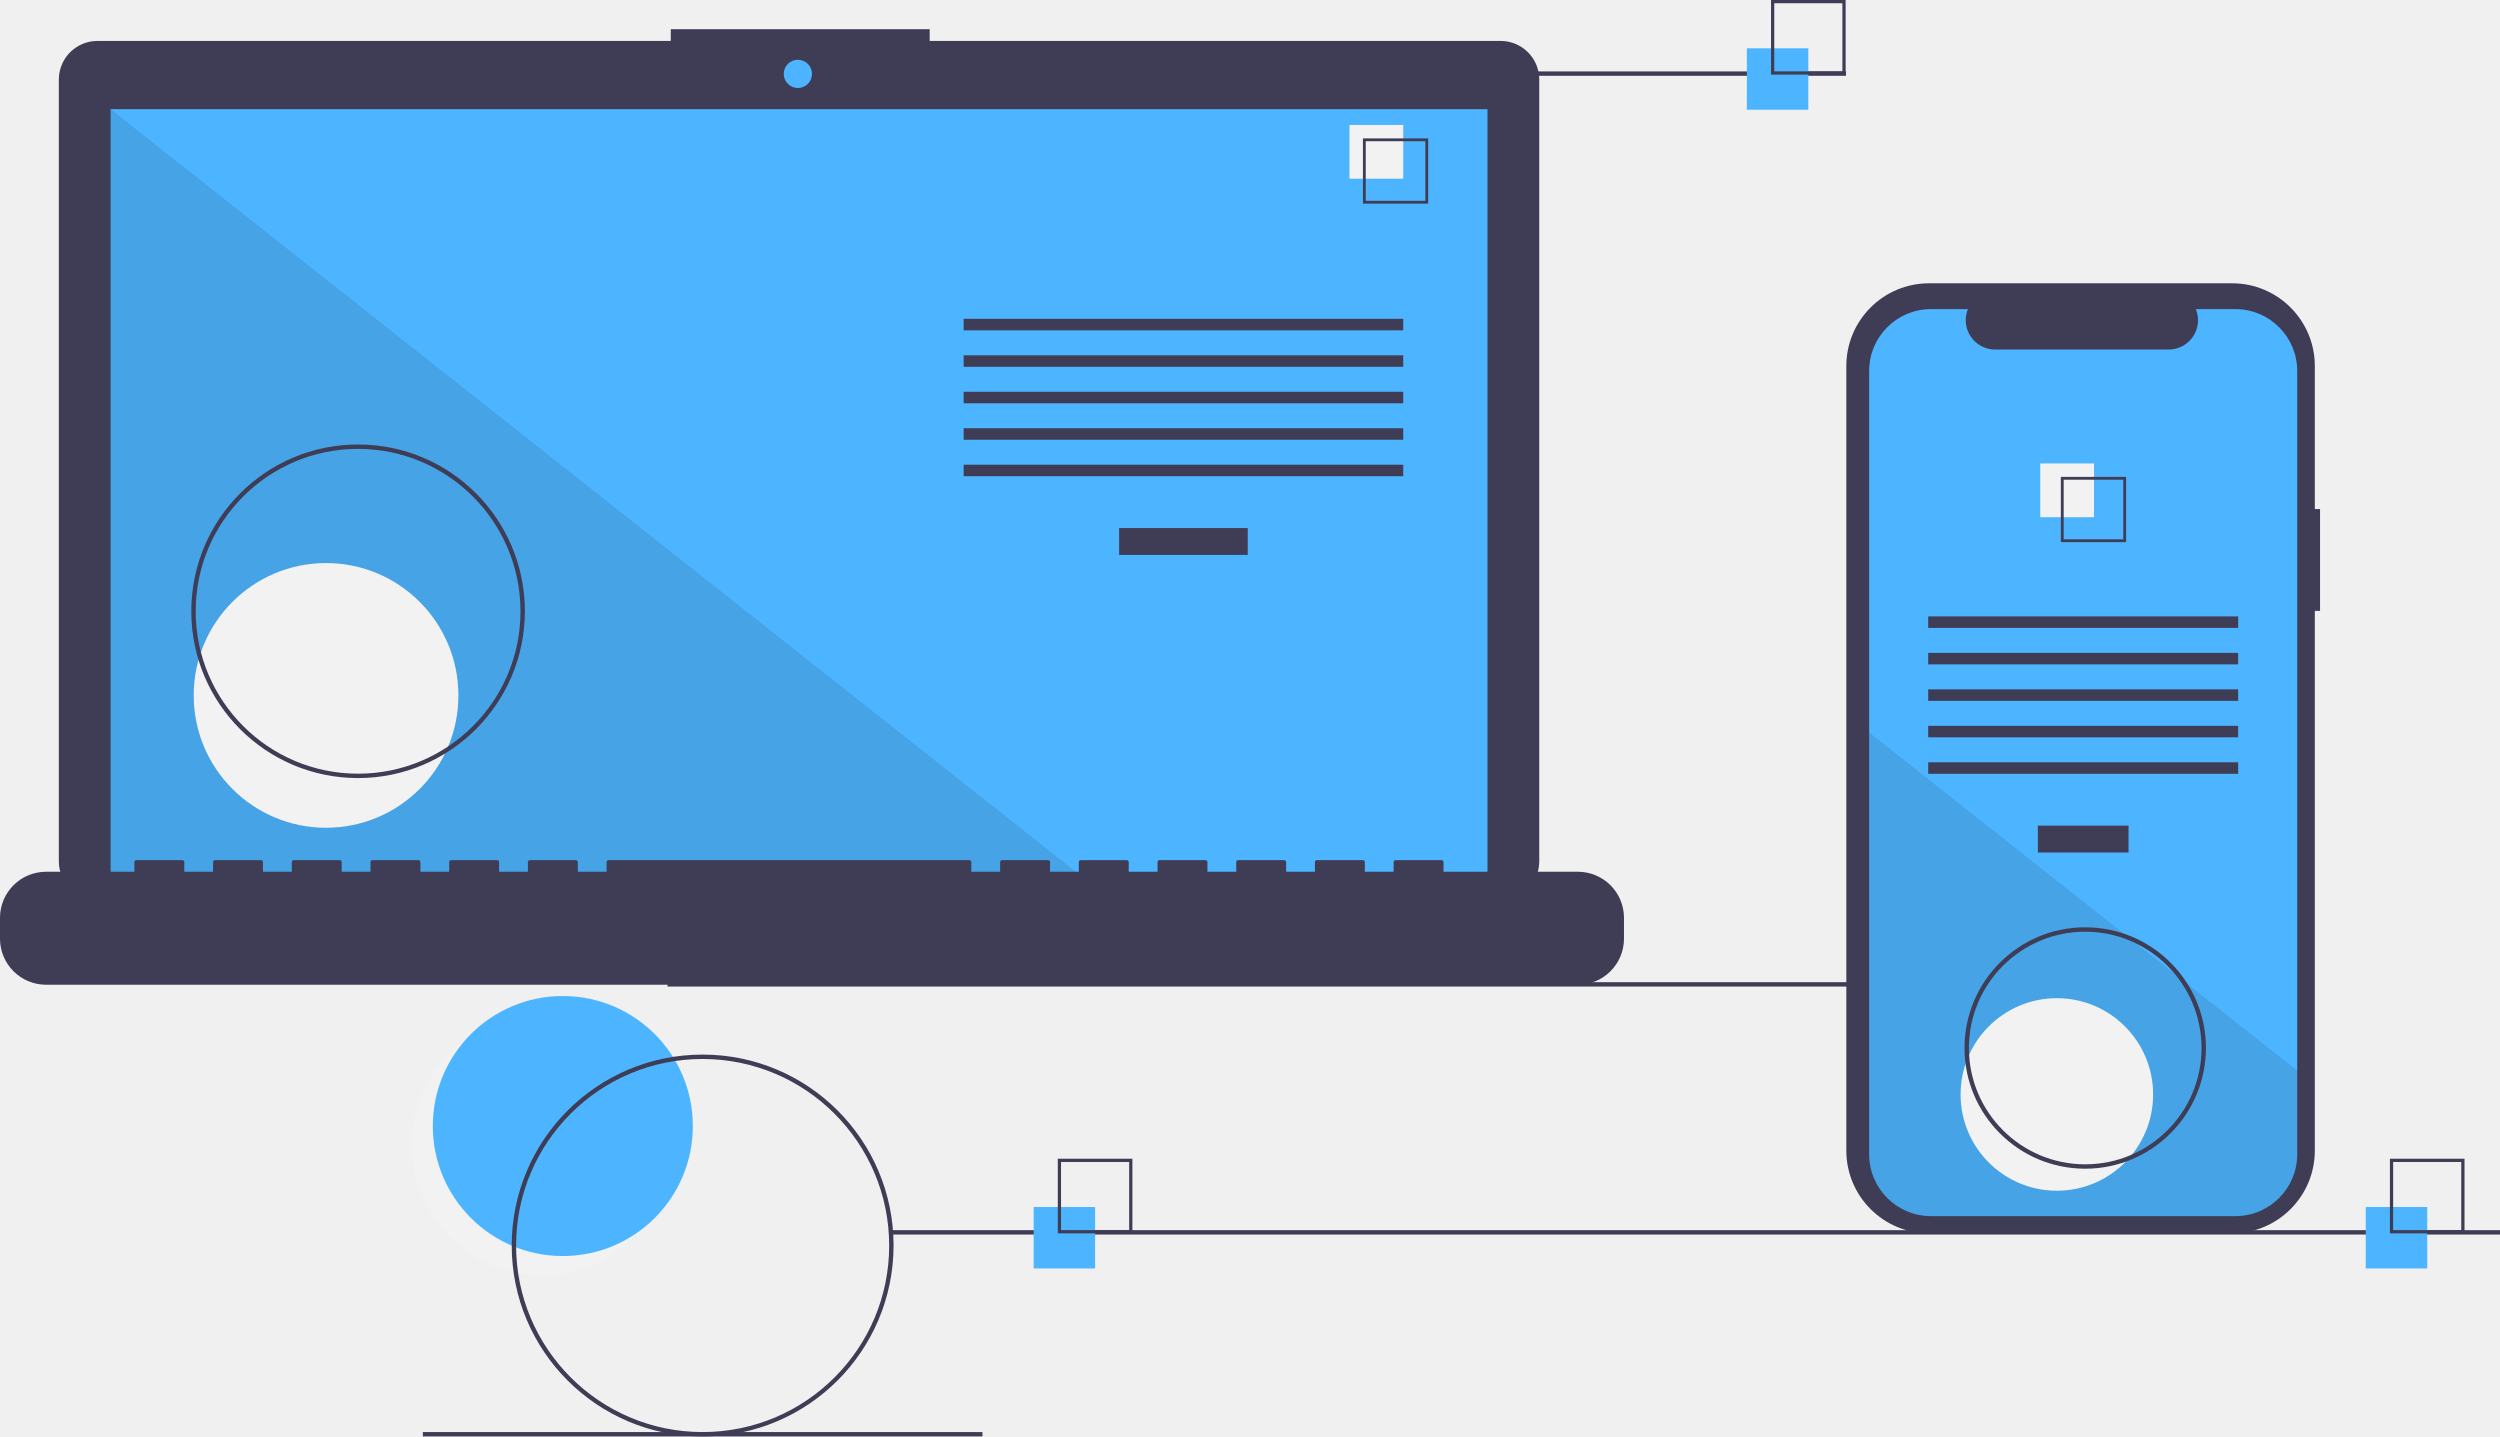
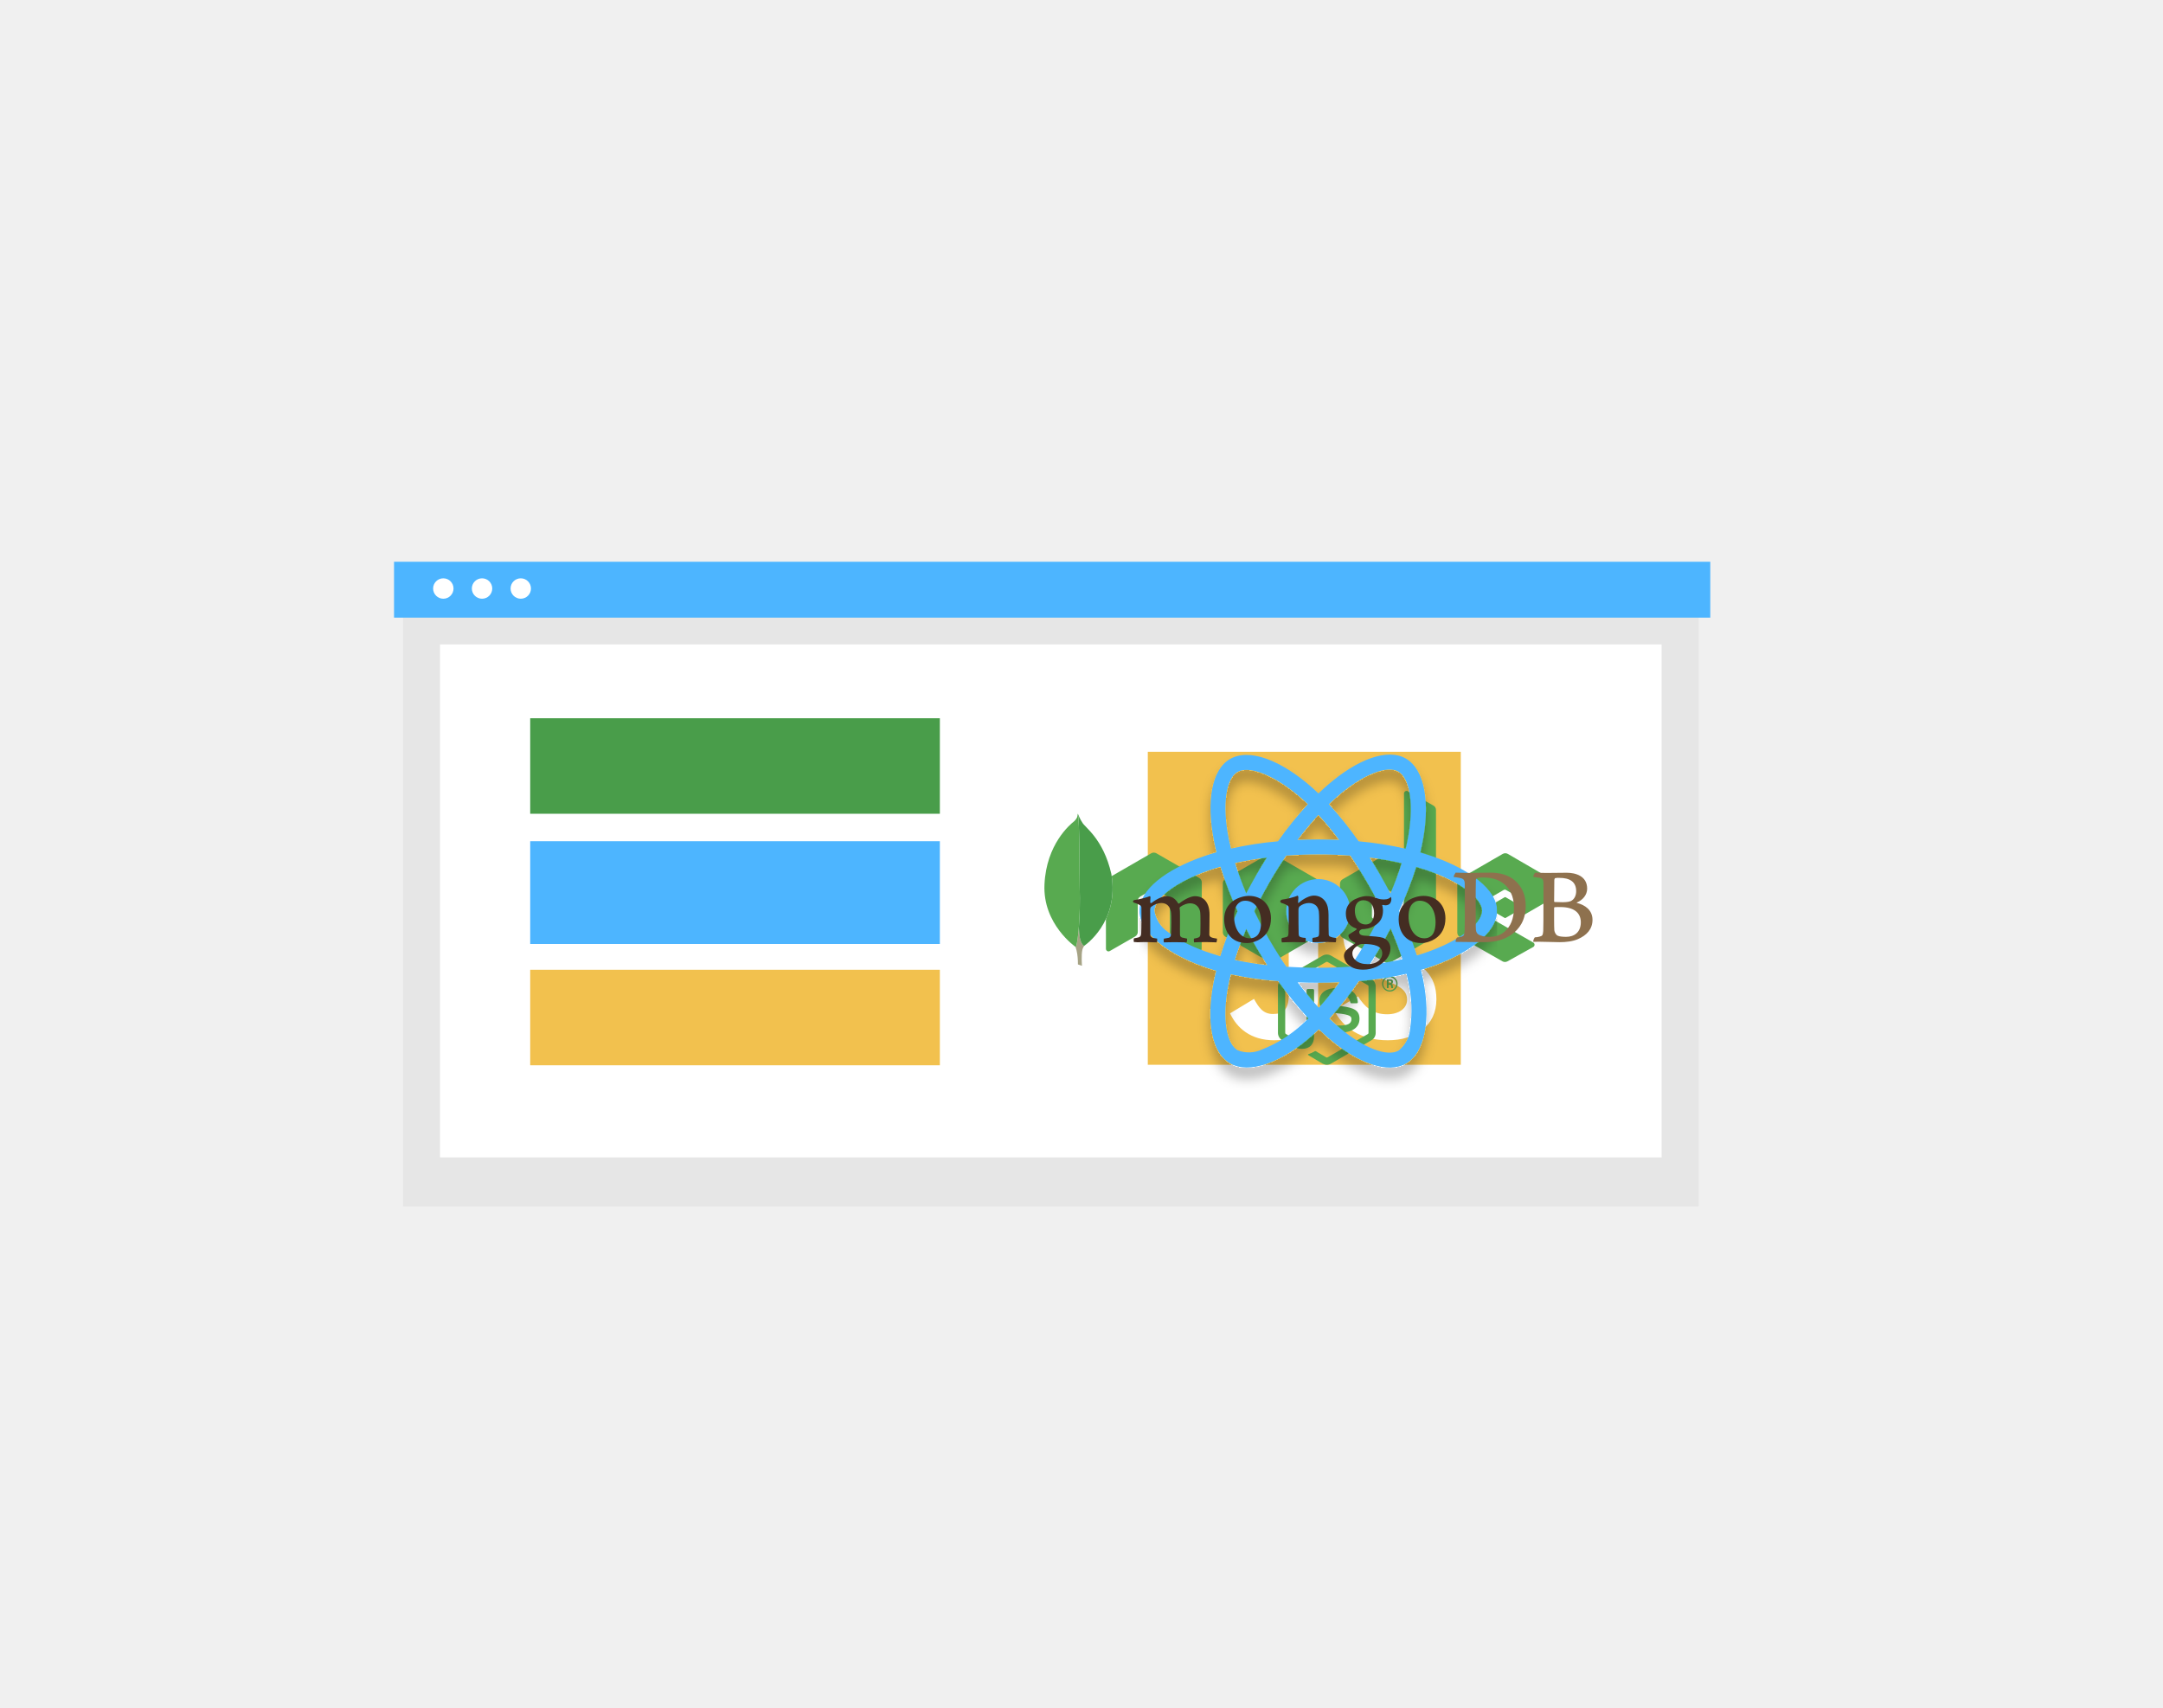
- <svg xmlns="http://www.w3.org/2000/svg" data-name="Layer 1" width="1139.171" height="654.543" viewBox="0 0 1139.171 654.543">
-   <circle cx="246.827" cy="521.765" r="59.243" fill="#f2f2f2" />
-   <circle cx="256.46" cy="513.095" r="59.243" fill="#4db5ff" />
-   <rect x="304.171" y="447.543" width="733" height="2" fill="#3f3d56" />
-   <path d="M714.207,141.381H454.038v-5.362h-117.971v5.362H74.825a17.599,17.599,0,0,0-17.599,17.599V515.231a17.599,17.599,0,0,0,17.599,17.599H714.207a17.599,17.599,0,0,0,17.599-17.599V158.979A17.599,17.599,0,0,0,714.207,141.381Z" transform="translate(-30.41456 -122.7284)" fill="#3f3d56" />
-   <rect x="50.406" y="49.754" width="627.391" height="353.913" fill="#4db5ff" />
-   <circle cx="363.565" cy="33.667" r="6.435" fill="#4db5ff" />
-   <polygon points="498.374 403.667 50.406 403.667 50.406 49.754 498.374 403.667" opacity="0.1" />
-   <circle cx="148.574" cy="316.876" r="60.307" fill="#f2f2f2" />
-   <rect x="509.953" y="240.622" width="58.605" height="12.246" fill="#3f3d56" />
-   <rect x="439.102" y="145.279" width="200.307" height="5.248" fill="#3f3d56" />
-   <rect x="439.102" y="161.898" width="200.307" height="5.248" fill="#3f3d56" />
-   <rect x="439.102" y="178.518" width="200.307" height="5.248" fill="#3f3d56" />
-   <rect x="439.102" y="195.137" width="200.307" height="5.248" fill="#3f3d56" />
-   <rect x="439.102" y="211.756" width="200.307" height="5.248" fill="#3f3d56" />
-   <rect x="614.917" y="56.934" width="24.492" height="24.492" fill="#f2f2f2" />
-   <path d="M681.195,215.525h-29.74v-29.74h29.74Zm-28.447-1.293h27.154V187.078H652.748Z" transform="translate(-30.41456 -122.7284)" fill="#3f3d56" />
-   <path d="M749.422,519.96H688.192v-4.412a.875.875,0,0,0-.875-.875h-20.993a.875.875,0,0,0-.875.875v4.412H652.329v-4.412a.875.875,0,0,0-.875-.875H630.462a.875.875,0,0,0-.875.875v4.412H616.467v-4.412a.875.875,0,0,0-.875-.875H594.599a.875.875,0,0,0-.875.875v4.412H580.604v-4.412a.875.875,0,0,0-.875-.875H558.736a.875.875,0,0,0-.875.875v4.412H544.741v-4.412a.875.875,0,0,0-.875-.875H522.873a.875.875,0,0,0-.875.875v4.412H508.878v-4.412a.875.875,0,0,0-.875-.875h-20.993a.875.875,0,0,0-.875.875v4.412H473.015v-4.412a.875.875,0,0,0-.875-.875H307.696a.875.875,0,0,0-.875.875v4.412H293.701v-4.412a.875.875,0,0,0-.875-.875H271.833a.875.875,0,0,0-.875.875v4.412H257.838v-4.412a.875.875,0,0,0-.875-.875h-20.993a.875.875,0,0,0-.875.875v4.412H221.975v-4.412a.875.875,0,0,0-.875-.875H200.107a.875.875,0,0,0-.875.875v4.412H186.112v-4.412a.875.875,0,0,0-.875-.875H164.244a.875.875,0,0,0-.875.875v4.412H150.249v-4.412a.875.875,0,0,0-.875-.875H128.381a.875.875,0,0,0-.875.875v4.412H114.386v-4.412a.875.875,0,0,0-.875-.875H92.519a.875.875,0,0,0-.875.875v4.412H51.407a20.993,20.993,0,0,0-20.993,20.993v9.492A20.993,20.993,0,0,0,51.407,571.438H749.422a20.993,20.993,0,0,0,20.993-20.993v-9.492A20.993,20.993,0,0,0,749.422,519.96Z" transform="translate(-30.41456 -122.7284)" fill="#3f3d56" />
-   <path d="M193.586,477.272a76,76,0,1,1,76-76A76.086,76.086,0,0,1,193.586,477.272Zm0-150a74,74,0,1,0,74,74A74.084,74.084,0,0,0,193.586,327.272Z" transform="translate(-30.41456 -122.7284)" fill="#3f3d56" />
-   <rect x="586.171" y="32.543" width="255" height="2" fill="#3f3d56" />
-   <rect x="406.171" y="560.543" width="733" height="2" fill="#3f3d56" />
-   <rect x="192.672" y="652.543" width="255" height="2" fill="#3f3d56" />
-   <rect x="471" y="550" width="28" height="28" fill="#4db5ff" />
-   <path d="M546.415,684.728h-34v-34h34Zm-32.522-1.478H544.936V652.207H513.893Z" transform="translate(-30.41456 -122.7284)" fill="#3f3d56" />
-   <rect x="796" y="22" width="28" height="28" fill="#4db5ff" />
-   <path d="M871.415,156.728h-34v-34h34Zm-32.522-1.478H869.936V124.207H838.893Z" transform="translate(-30.41456 -122.7284)" fill="#3f3d56" />
-   <rect x="1078" y="550" width="28" height="28" fill="#4db5ff" />
-   <path d="M1153.415,684.728h-34v-34h34Zm-32.522-1.478h31.043V652.207h-31.043Z" transform="translate(-30.41456 -122.7284)" fill="#3f3d56" />
-   <path d="M1087.586,354.687h-2.379V289.525a37.714,37.714,0,0,0-37.714-37.714H909.44A37.714,37.714,0,0,0,871.726,289.525V647.006A37.714,37.714,0,0,0,909.44,684.72h138.053a37.714,37.714,0,0,0,37.714-37.714V401.07h2.379Z" transform="translate(-30.41456 -122.7284)" fill="#3f3d56" />
-   <path d="M1077.176,291.742v356.96a28.165,28.165,0,0,1-28.16,28.17H910.296a28.165,28.165,0,0,1-28.16-28.17v-356.96a28.163,28.163,0,0,1,28.16-28.16h16.83a13.379,13.379,0,0,0,12.39,18.43h79.09a13.379,13.379,0,0,0,12.39-18.43h18.02A28.163,28.163,0,0,1,1077.176,291.742Z" transform="translate(-30.41456 -122.7284)" fill="#4db5ff" />
-   <rect x="928.58" y="376.218" width="41.324" height="12.246" fill="#3f3d56" />
-   <rect x="878.621" y="280.875" width="141.24" height="5.248" fill="#3f3d56" />
-   <rect x="878.621" y="297.494" width="141.24" height="5.248" fill="#3f3d56" />
-   <rect x="878.621" y="314.114" width="141.24" height="5.248" fill="#3f3d56" />
-   <rect x="878.621" y="330.733" width="141.24" height="5.248" fill="#3f3d56" />
-   <rect x="878.621" y="347.352" width="141.24" height="5.248" fill="#3f3d56" />
-   <rect x="929.684" y="211.179" width="24.492" height="24.492" fill="#f2f2f2" />
-   <path d="M969.474,340.032v29.74h29.74v-29.74Zm28.45,28.45h-27.16v-27.16h27.16Z" transform="translate(-30.41456 -122.7284)" fill="#3f3d56" />
-   <path d="M1077.176,610.582v38.12a28.165,28.165,0,0,1-28.16,28.17H910.296a28.165,28.165,0,0,1-28.16-28.17v-192.21l116.87,92.33,2,1.58,21.74,17.17,2.03,1.61Z" transform="translate(-30.41456 -122.7284)" opacity="0.1" />
-   <circle cx="937.241" cy="498.707" r="43.868" fill="#f2f2f2" />
-   <path d="M350.586,777.272a87,87,0,1,1,87-87A87.099,87.099,0,0,1,350.586,777.272Zm0-172a85,85,0,1,0,85,85A85.096,85.096,0,0,0,350.586,605.272Z" transform="translate(-30.41456 -122.7284)" fill="#3f3d56" />
-   <path d="M980.586,655.272a55,55,0,1,1,55-55A55.062,55.062,0,0,1,980.586,655.272Zm0-108a53,53,0,1,0,53,53A53.06,53.06,0,0,0,980.586,547.272Z" transform="translate(-30.41456 -122.7284)" fill="#3f3d56" />
+ <svg xmlns="http://www.w3.org/2000/svg" width="774" height="611" viewBox="0 0 774 611" fill="none">
+   <g id="undraw_web_developer_re_h7ie 1">
+     <path id="Rectangle 62" d="M607.839 211.711H144.198V431.717H607.839V211.711Z" fill="#E6E6E6" />
+     <path id="Rectangle 75" d="M594.581 230.577H157.456V414.134H594.581V230.577Z" fill="white" />
+     <path id="Rectangle 80" d="M612 201H141V221H612V201Z" fill="#4DB5FF" />
+     <path id="Ellipse 90" d="M158.637 214.233C160.653 214.233 162.288 212.598 162.288 210.582C162.288 208.566 160.653 206.931 158.637 206.931C156.621 206.931 154.986 208.566 154.986 210.582C154.986 212.598 156.621 214.233 158.637 214.233Z" fill="white" />
+     <path id="Ellipse 91" d="M172.494 214.233C174.51 214.233 176.145 212.598 176.145 210.582C176.145 208.566 174.51 206.931 172.494 206.931C170.478 206.931 168.843 208.566 168.843 210.582C168.843 212.598 170.478 214.233 172.494 214.233Z" fill="white" />
+     <path id="Ellipse 92" d="M186.352 214.233C188.368 214.233 190.003 212.598 190.003 210.582C190.003 208.566 188.368 206.931 186.352 206.931C184.336 206.931 182.701 208.566 182.701 210.582C182.701 212.598 184.336 214.233 186.352 214.233Z" fill="white" />
+     <path id="js-1" d="M410.724 269V381H522.724V269H410.724ZM471.674 356.35C471.674 367.25 465.274 372.225 455.949 372.225C447.524 372.225 442.649 367.875 440.149 362.6L448.724 357.425C450.374 360.35 451.874 362.825 455.499 362.825C458.949 362.825 461.149 361.475 461.149 356.2V320.425H471.674V356.35V356.35ZM496.574 372.225C486.799 372.225 480.474 367.575 477.399 361.475L485.974 356.525C488.224 360.2 491.174 362.925 496.349 362.925C500.699 362.925 503.499 360.75 503.499 357.725C503.499 354.125 500.649 352.85 495.824 350.725L493.199 349.6C485.599 346.375 480.574 342.3 480.574 333.725C480.574 325.825 486.599 319.825 495.974 319.825C502.674 319.825 507.474 322.15 510.924 328.25L502.724 333.5C500.924 330.275 498.974 329 495.949 329C492.874 329 490.924 330.95 490.924 333.5C490.924 336.65 492.874 337.925 497.399 339.9L500.024 341.025C508.974 344.85 513.999 348.775 513.999 357.575C513.999 367.025 506.549 372.225 496.574 372.225V372.225Z" fill="#F2C14E" />
+     <path id="box-1" d="M336.315 257H189.724V291.175H336.315V257Z" fill="#499D4A" />
+     <path id="box-2" d="M336.315 301H189.724V337.771H336.315V301Z" fill="#4DB5FF" />
+     <path id="box-3" d="M336.315 347H189.724V381.175H336.315V347Z" fill="#F2C14E" />
+     <path id="node-js-1" d="M474.799 380.996C474.274 380.996 473.749 380.846 473.274 380.596L468.474 377.746C467.749 377.346 468.099 377.196 468.349 377.121C469.299 376.796 469.499 376.721 470.524 376.121C470.624 376.071 470.774 376.096 470.874 376.146L474.574 378.346C474.699 378.421 474.899 378.421 475.024 378.346L489.474 369.996C489.599 369.921 489.699 369.771 489.699 369.596V352.921C489.699 352.746 489.624 352.596 489.474 352.521L475.024 344.196C474.899 344.121 474.724 344.121 474.574 344.196L460.124 352.521C459.974 352.596 459.899 352.771 459.899 352.921V369.596C459.899 369.746 459.999 369.896 460.124 369.971L464.074 372.246C466.224 373.321 467.549 372.046 467.549 370.796V354.321C467.549 354.096 467.724 353.896 467.974 353.896H469.799C470.024 353.896 470.224 354.071 470.224 354.321V370.796C470.224 373.671 468.674 375.296 465.949 375.296C465.124 375.296 464.449 375.296 462.624 374.396L458.824 372.221C457.899 371.671 457.299 370.671 457.299 369.596V352.921C457.299 351.846 457.874 350.821 458.824 350.296L473.274 341.946C474.199 341.421 475.399 341.421 476.299 341.946L490.749 350.296C491.674 350.846 492.274 351.846 492.274 352.921V369.596C492.274 370.671 491.699 371.696 490.749 372.221L476.299 380.571C475.874 380.846 475.349 380.996 474.799 380.996ZM486.474 364.546C486.474 361.421 484.374 360.596 479.924 359.996C475.424 359.396 474.974 359.096 474.974 358.046C474.974 357.171 475.349 356.021 478.674 356.021C481.649 356.021 482.749 356.671 483.199 358.671C483.249 358.871 483.399 358.996 483.599 358.996H485.474C485.599 358.996 485.699 358.946 485.774 358.871C485.849 358.771 485.899 358.671 485.874 358.546C485.574 355.096 483.299 353.496 478.674 353.496C474.549 353.496 472.099 355.246 472.099 358.146C472.099 361.321 474.549 362.171 478.499 362.571C483.224 363.046 483.599 363.721 483.599 364.646C483.599 366.271 482.299 366.946 479.249 366.946C475.424 366.946 474.574 365.996 474.299 364.096C474.274 363.896 474.099 363.746 473.874 363.746H471.999C471.774 363.746 471.574 363.921 471.574 364.171C471.574 366.596 472.899 369.496 479.224 369.496C483.849 369.496 486.474 367.696 486.474 364.546ZM500.099 352.021C500.099 353.546 498.849 354.796 497.324 354.796C495.799 354.796 494.549 353.546 494.549 352.021C494.549 350.446 495.849 349.246 497.324 349.246C498.824 349.221 500.099 350.446 500.099 352.021ZM499.649 352.021C499.649 350.721 498.599 349.696 497.299 349.696C496.024 349.696 494.974 350.721 494.974 352.021C494.974 353.321 496.024 354.371 497.299 354.371C498.599 354.346 499.649 353.296 499.649 352.021ZM498.524 353.571H497.874C497.849 353.421 497.749 352.621 497.749 352.596C497.699 352.421 497.649 352.321 497.424 352.321H496.874V353.571H496.274V350.446H497.349C497.724 350.446 498.449 350.446 498.449 351.271C498.449 351.846 498.074 351.971 497.849 352.046C498.274 352.071 498.299 352.346 498.374 352.746C498.399 352.996 498.449 353.421 498.524 353.571ZM497.824 351.371C497.824 350.946 497.524 350.946 497.374 350.946H496.874V351.821H497.349C497.749 351.821 497.824 351.546 497.824 351.371ZM430.049 315.746C430.049 315.071 429.699 314.471 429.124 314.146L413.799 305.321C413.549 305.171 413.249 305.096 412.949 305.071H412.799C412.499 305.071 412.224 305.171 411.949 305.321L396.649 314.146C396.074 314.471 395.724 315.096 395.724 315.746L395.749 339.496C395.749 339.821 395.924 340.121 396.199 340.296C396.474 340.471 396.824 340.471 397.124 340.296L406.224 335.071C406.799 334.721 407.149 334.121 407.149 333.471V322.371C407.149 321.721 407.499 321.096 408.074 320.771L411.949 318.546C412.249 318.371 412.549 318.296 412.874 318.296C413.199 318.296 413.524 318.371 413.799 318.546L417.674 320.771C418.249 321.096 418.599 321.721 418.599 322.371V333.471C418.599 334.121 418.949 334.746 419.524 335.071L428.624 340.296C428.899 340.471 429.274 340.471 429.549 340.296C429.824 340.146 429.999 339.821 429.999 339.496L430.049 315.746ZM513.849 289.821V333.921C513.849 334.571 513.499 335.196 512.924 335.521L497.599 344.371C497.024 344.696 496.324 344.696 495.749 344.371L480.424 335.521C479.849 335.196 479.499 334.571 479.499 333.921V316.221C479.499 315.571 479.849 314.946 480.424 314.621L495.749 305.771C496.324 305.446 497.024 305.446 497.599 305.771L501.424 307.971C501.849 308.221 502.399 307.896 502.399 307.421V283.921C502.399 283.221 503.149 282.771 503.774 283.121L512.899 288.221C513.474 288.521 513.849 289.146 513.849 289.821ZM502.349 322.046C502.349 321.871 502.249 321.721 502.124 321.646L496.874 318.596C496.724 318.521 496.549 318.521 496.399 318.596L491.149 321.646C490.999 321.721 490.924 321.871 490.924 322.046V328.121C490.924 328.296 491.024 328.446 491.149 328.521L496.399 331.546C496.549 331.621 496.724 331.621 496.849 331.546L502.099 328.521C502.249 328.446 502.324 328.296 502.324 328.121V322.046H502.349ZM554.799 321.871C555.374 321.546 555.724 320.921 555.724 320.271V315.996C555.724 315.346 555.374 314.721 554.799 314.396L539.574 305.546C538.999 305.221 538.299 305.221 537.724 305.546L522.399 314.396C521.824 314.721 521.474 315.346 521.474 315.996V333.696C521.474 334.371 521.824 334.971 522.399 335.296L537.624 343.971C538.174 344.296 538.874 344.296 539.449 343.971L548.649 338.846C549.274 338.496 549.274 337.596 548.649 337.246L533.224 328.396C532.924 328.221 532.749 327.921 532.749 327.596V322.046C532.749 321.721 532.924 321.421 533.224 321.246L538.024 318.471C538.299 318.296 538.674 318.296 538.949 318.471L543.749 321.246C544.024 321.421 544.224 321.721 544.224 322.046V326.396C544.224 327.096 544.999 327.546 545.624 327.196L554.799 321.871ZM535.474 322.746C535.374 322.821 535.299 322.921 535.299 323.046V326.446C535.299 326.571 535.374 326.696 535.474 326.746L538.424 328.446C538.524 328.521 538.674 328.521 538.774 328.446L541.724 326.746C541.824 326.671 541.899 326.571 541.899 326.446V323.046C541.899 322.921 541.824 322.796 541.724 322.746L538.774 321.046C538.674 320.971 538.524 320.971 538.424 321.046L535.474 322.746ZM471.924 333.621V316.021C471.924 315.371 471.524 314.746 470.949 314.421L455.674 305.621C455.149 305.321 454.424 305.271 453.824 305.621L438.549 314.421C437.974 314.746 437.574 315.346 437.574 316.021V333.621C437.574 334.321 438.049 334.921 438.574 335.221L453.874 344.021C454.474 344.371 455.174 344.346 455.724 344.021L470.974 335.221C471.424 334.971 471.749 334.546 471.874 334.046C471.899 333.921 471.924 333.771 471.924 333.621ZM453.349 302.396L453.149 302.521H453.424L453.349 302.396ZM472.399 334.946L472.299 334.771V334.996L472.399 334.946Z" fill="#58AA50" />
+     <g id="react-brands 1 1" clip-path="url(#clip0_0_1)">
+       <g id="react-brands 1">
+         <g id="Group 1">
+           <g id="react-icon-1" filter="url(#filter0_d_0_1)">
+             <path d="M512.274 306.3C510.924 305.85 509.574 305.425 508.224 305.025C508.449 304.1 508.649 303.175 508.849 302.25C511.924 287.35 509.899 275.375 503.074 271.425C496.499 267.65 485.774 271.575 474.924 281.025C473.849 281.95 472.799 282.925 471.799 283.9C471.124 283.25 470.424 282.6 469.724 281.975C458.349 271.875 446.949 267.625 440.124 271.6C433.574 275.4 431.624 286.675 434.374 300.775C434.649 302.175 434.949 303.55 435.299 304.95C433.699 305.4 432.124 305.9 430.649 306.425C417.299 311.05 407.724 318.35 407.724 325.9C407.724 333.7 417.924 341.525 431.799 346.275C432.924 346.65 434.049 347.025 435.199 347.35C434.824 348.85 434.499 350.325 434.199 351.85C431.574 365.725 433.624 376.725 440.174 380.5C446.924 384.4 458.274 380.4 469.324 370.725C470.199 369.95 471.074 369.15 471.949 368.3C473.049 369.375 474.199 370.4 475.349 371.4C486.049 380.6 496.624 384.325 503.149 380.55C509.899 376.65 512.099 364.825 509.249 350.425C509.024 349.325 508.774 348.2 508.499 347.05C509.299 346.825 510.074 346.575 510.849 346.325C525.274 341.55 535.724 333.825 535.724 325.9C535.724 318.325 525.874 310.975 512.274 306.3ZM478.449 285.075C487.749 276.975 496.424 273.8 500.374 276.075C504.599 278.5 506.224 288.3 503.574 301.175C503.399 302.025 503.224 302.85 502.999 303.675C497.449 302.425 491.824 301.525 486.174 301.025C482.924 296.375 479.374 291.925 475.524 287.75C476.499 286.825 477.449 285.95 478.449 285.075ZM449.524 338.875C450.799 341.05 452.099 343.225 453.474 345.35C449.574 344.925 445.699 344.3 441.874 343.475C442.974 339.875 444.349 336.15 445.949 332.35C447.099 334.55 448.274 336.725 449.524 338.875ZM441.949 308.8C445.549 308 449.374 307.35 453.349 306.85C452.024 308.925 450.724 311.05 449.499 313.2C448.274 315.325 447.074 317.5 445.949 319.7C444.374 315.975 443.049 312.325 441.949 308.8ZM448.799 326.025C450.449 322.575 452.249 319.2 454.149 315.875C456.049 312.55 458.099 309.325 460.249 306.15C463.999 305.875 467.824 305.725 471.724 305.725C475.624 305.725 479.474 305.875 483.199 306.15C485.324 309.3 487.349 312.525 489.274 315.825C491.199 319.125 492.999 322.5 494.699 325.925C493.024 329.375 491.224 332.775 489.299 336.125C487.399 339.45 485.374 342.675 483.249 345.875C479.524 346.15 475.649 346.275 471.724 346.275C467.799 346.275 463.999 346.15 460.324 345.925C458.149 342.75 456.099 339.5 454.174 336.175C452.249 332.85 450.474 329.475 448.799 326.025ZM493.949 338.825C495.224 336.625 496.424 334.4 497.599 332.15C499.199 335.775 500.599 339.45 501.824 343.225C497.949 344.1 494.024 344.775 490.074 345.225C491.424 343.125 492.699 340.975 493.949 338.825ZM497.549 319.7C496.374 317.5 495.174 315.3 493.924 313.15C492.699 311.025 491.424 308.925 490.099 306.85C494.124 307.35 497.974 308.025 501.574 308.85C500.424 312.55 499.074 316.15 497.549 319.7ZM471.774 291.575C474.399 294.425 476.874 297.425 479.174 300.525C474.224 300.3 469.249 300.3 464.299 300.525C466.749 297.3 469.274 294.3 471.774 291.575ZM442.774 276.25C446.974 273.8 456.299 277.3 466.124 286C466.749 286.55 467.374 287.15 468.024 287.75C464.149 291.925 460.574 296.375 457.299 301.025C451.649 301.525 446.049 302.4 440.499 303.625C440.174 302.35 439.899 301.05 439.624 299.75C437.274 287.65 438.824 278.525 442.774 276.25ZM436.649 342.15C435.599 341.85 434.574 341.525 433.549 341.175C428.224 339.5 422.174 336.85 417.799 333.375C415.274 331.625 413.574 328.925 413.099 325.9C413.099 321.325 420.999 315.475 432.399 311.5C433.824 311 435.274 310.55 436.724 310.125C438.424 315.55 440.474 320.875 442.849 326.025C440.449 331.25 438.374 336.65 436.649 342.15ZM465.799 366.65C461.674 370.425 456.899 373.425 451.699 375.475C448.924 376.8 445.724 376.925 442.874 375.8C438.899 373.5 437.249 364.675 439.499 352.8C439.774 351.4 440.074 350 440.424 348.625C446.024 349.825 451.674 350.65 457.399 351.075C460.699 355.75 464.324 360.225 468.199 364.425C467.399 365.2 466.599 365.95 465.799 366.65ZM471.924 360.575C469.374 357.825 466.824 354.775 464.349 351.5C466.749 351.6 469.224 351.65 471.724 351.65C474.299 351.65 476.824 351.6 479.324 351.475C477.024 354.65 474.549 357.675 471.924 360.575ZM504.599 368.075C504.374 371.125 502.874 373.975 500.474 375.9C496.499 378.2 488.024 375.2 478.874 367.35C477.824 366.45 476.774 365.475 475.699 364.475C479.524 360.25 483.049 355.775 486.249 351.075C491.974 350.6 497.674 349.725 503.299 348.45C503.549 349.475 503.774 350.5 503.974 351.5C505.199 356.9 505.399 362.525 504.599 368.075ZM509.149 341.2C508.449 341.425 507.749 341.65 507.024 341.85C505.274 336.4 503.124 331.075 500.649 325.9C503.049 320.8 505.074 315.55 506.774 310.175C508.074 310.55 509.324 310.95 510.524 311.35C522.174 315.35 530.349 321.3 530.349 325.85C530.349 330.75 521.624 337.075 509.149 341.2ZM471.724 337.45C478.049 337.45 483.174 332.325 483.174 326C483.174 319.675 478.049 314.55 471.724 314.55C465.399 314.55 460.274 319.675 460.274 326C460.274 332.325 465.399 337.45 471.724 337.45Z" fill="#4DB5FF" />
+           </g>
+         </g>
+       </g>
+     </g>
+     <g id="mongodb 1" clip-path="url(#clip1_0_1)">
+       <g id="mongo-db-1">
+         <path id="Vector" fill-rule="evenodd" clip-rule="evenodd" d="M556.545 314.192C556.369 314.227 556.192 314.617 556.192 314.829C556.156 316.245 556.121 319.996 556.121 322.544C556.121 322.615 556.227 322.756 556.333 322.756C556.864 322.792 558.138 322.827 559.235 322.827C560.757 322.827 561.641 322.615 562.137 322.403C563.411 321.765 564.013 320.385 564.013 318.863C564.013 315.431 561.606 314.121 558.032 314.121C557.784 314.086 557.077 314.086 556.545 314.192V314.192ZM565.676 330.012C565.676 326.508 563.093 324.561 558.421 324.561C558.209 324.561 556.722 324.526 556.368 324.596C556.262 324.632 556.121 324.703 556.121 324.809C556.121 327.322 556.085 331.321 556.192 332.878C556.262 333.55 556.758 334.506 557.36 334.789C557.996 335.143 559.447 335.214 560.438 335.214C563.234 335.214 565.676 333.657 565.676 330.012V330.012ZM549.326 312.246C549.68 312.246 550.741 312.352 553.466 312.352C556.05 312.352 558.103 312.281 560.615 312.281C563.694 312.281 567.941 313.378 567.941 317.979C567.941 320.244 566.348 322.049 564.26 322.934C564.155 322.969 564.155 323.039 564.26 323.075C567.233 323.818 569.852 325.658 569.852 329.126C569.852 332.524 567.729 334.683 564.65 336.028C562.774 336.842 560.438 337.125 558.067 337.125C556.262 337.125 551.414 336.913 548.724 336.984C548.441 336.877 548.972 335.603 549.219 335.391C549.857 335.355 550.352 335.32 551.025 335.107C551.98 334.86 552.086 334.577 552.228 333.126C552.299 331.887 552.299 327.498 552.299 324.384C552.299 320.102 552.334 317.2 552.299 315.785C552.263 314.688 551.874 314.334 551.096 314.121C550.493 314.015 549.503 313.873 548.689 313.767C548.511 313.59 549.113 312.387 549.326 312.246ZM528.905 334.258C529.755 334.93 531.418 335.213 532.905 335.213C534.816 335.213 536.727 334.86 538.567 333.196C540.443 331.498 541.752 328.879 541.752 324.703C541.752 320.704 540.231 317.448 537.116 315.537C535.347 314.439 533.082 313.98 530.463 313.98C529.684 313.98 528.941 314.015 528.481 314.227C528.375 314.298 528.127 314.617 528.127 314.793C528.056 315.501 528.056 320.951 528.056 324.137C528.056 327.428 528.056 332.029 528.127 332.56C528.127 333.091 528.375 333.904 528.906 334.258H528.905ZM520.872 312.245C521.544 312.245 524.128 312.352 525.366 312.352C527.596 312.352 529.189 312.246 533.4 312.246C536.939 312.246 539.912 313.201 542.035 315.006C544.619 317.236 545.964 320.315 545.964 324.066C545.964 329.41 543.522 332.489 541.08 334.258C538.638 336.063 535.453 337.125 530.923 337.125C528.516 337.125 524.376 337.054 520.943 337.018H520.907C520.731 336.7 521.19 335.461 521.473 335.426C522.394 335.32 522.642 335.284 523.102 335.108C523.845 334.824 523.987 334.435 524.093 333.126C524.199 330.684 524.163 327.747 524.163 324.42C524.163 322.049 524.199 317.412 524.128 315.926C524.022 314.688 523.491 314.369 522.429 314.156C521.898 314.051 521.19 313.909 520.2 313.803C520.058 313.555 520.695 312.458 520.872 312.246V312.245Z" fill="#8E714E" />
+         <path id="Vector_2" fill-rule="evenodd" clip-rule="evenodd" d="M478.05 335.638C477.165 335.532 476.528 335.391 475.75 335.037C475.643 334.966 475.466 334.612 475.466 334.471C475.396 333.232 475.396 329.693 475.396 327.322C475.396 325.411 475.077 323.747 474.263 322.58C473.307 321.234 471.928 320.456 470.158 320.456C468.601 320.456 466.512 321.518 464.778 323.004C464.743 323.039 464.46 323.288 464.495 322.898C464.495 322.509 464.566 321.73 464.601 321.199C464.637 320.704 464.354 320.456 464.354 320.456C463.221 321.022 460.036 321.765 458.868 321.871C458.019 322.049 457.807 322.863 458.692 323.146H458.727C459.682 323.429 460.319 323.747 460.814 324.066C461.168 324.349 461.133 324.738 461.133 325.057C461.168 327.711 461.168 331.781 461.063 334.011C461.027 334.895 460.779 335.214 460.142 335.355L460.213 335.32C459.718 335.426 459.328 335.532 458.727 335.603C458.514 335.815 458.514 336.948 458.727 337.196C459.116 337.196 461.168 337.089 462.868 337.089C465.203 337.089 466.407 337.196 467.008 337.196C467.256 336.913 467.327 335.851 467.185 335.603C466.512 335.568 466.017 335.497 465.557 335.355C464.92 335.213 464.743 334.895 464.707 334.152C464.637 332.276 464.637 328.313 464.637 325.623C464.637 324.88 464.849 324.526 465.061 324.313C465.875 323.606 467.185 323.11 468.353 323.11C469.485 323.11 470.228 323.464 470.795 323.925C471.573 324.561 471.821 325.482 471.927 326.154C472.104 327.676 472.033 330.684 472.033 333.303C472.033 334.718 471.927 335.072 471.397 335.249C471.149 335.355 470.512 335.497 469.768 335.567C469.521 335.815 469.592 336.913 469.768 337.16C470.795 337.16 471.998 337.054 473.768 337.054C475.962 337.054 477.377 337.16 477.944 337.16C478.12 336.948 478.191 335.922 478.05 335.638V335.638ZM487.853 322.12C485.978 322.12 484.809 323.571 484.809 325.835C484.809 328.136 485.836 330.79 488.738 330.79C489.233 330.79 490.153 330.578 490.578 330.082C491.25 329.445 491.711 328.171 491.711 326.826C491.711 323.889 490.259 322.119 487.853 322.119V322.12ZM487.605 337.762C486.898 337.762 486.402 337.974 486.083 338.151C484.597 339.106 483.925 340.027 483.925 341.124C483.925 342.15 484.314 342.964 485.163 343.672C486.19 344.557 487.605 344.982 489.41 344.982C493.02 344.982 494.612 343.035 494.612 341.124C494.612 339.779 493.94 338.894 492.56 338.399C491.569 337.974 489.764 337.762 487.605 337.762V337.762ZM487.853 346.963C485.694 346.963 484.137 346.503 482.792 345.477C481.482 344.486 480.916 343 480.916 341.973C480.916 341.69 480.987 340.911 481.624 340.204C482.013 339.779 482.863 338.965 484.88 337.585C484.951 337.55 484.986 337.514 484.986 337.443C484.986 337.372 484.915 337.302 484.845 337.267C483.181 336.63 482.686 335.603 482.544 335.037V334.966C482.509 334.754 482.438 334.541 482.757 334.329C483.005 334.152 483.359 333.94 483.747 333.692C484.349 333.338 484.986 332.949 485.375 332.63C485.446 332.56 485.446 332.489 485.446 332.418C485.446 332.347 485.375 332.276 485.304 332.241C482.828 331.427 481.589 329.587 481.589 326.826C481.589 325.021 482.403 323.393 483.854 322.367C484.845 321.589 487.322 320.633 488.95 320.633H489.056C490.72 320.668 491.64 321.022 492.949 321.482C493.657 321.73 494.329 321.836 495.25 321.836C496.63 321.836 497.231 321.411 497.727 320.916C497.762 320.987 497.833 321.164 497.868 321.624C497.904 322.084 497.762 322.756 497.408 323.252C497.125 323.641 496.488 323.925 495.851 323.925H495.674C495.037 323.854 494.754 323.783 494.754 323.783L494.612 323.854C494.577 323.925 494.612 323.995 494.648 324.101L494.683 324.172C494.754 324.491 494.896 325.446 494.896 325.694C494.896 328.596 493.728 329.87 492.489 330.825C491.286 331.71 489.906 332.276 488.348 332.418C488.313 332.418 488.172 332.418 487.853 332.453C487.676 332.453 487.428 332.489 487.393 332.489H487.357C487.074 332.56 486.367 332.913 486.367 333.515C486.367 334.046 486.685 334.683 488.207 334.789C488.525 334.824 488.843 334.824 489.198 334.86C491.215 335.001 493.728 335.178 494.896 335.568C496.523 336.169 497.55 337.62 497.55 339.354C497.55 341.974 495.674 344.416 492.56 345.937C491.038 346.61 489.516 346.963 487.853 346.963V346.963ZM508.025 322.297C507.282 322.297 506.61 322.473 506.114 322.827C504.734 323.676 504.026 325.375 504.026 327.852C504.026 332.489 506.362 335.745 509.689 335.745C510.68 335.745 511.458 335.461 512.13 334.895C513.157 334.046 513.688 332.347 513.688 329.976C513.688 325.375 511.387 322.296 508.025 322.296L508.025 322.297ZM508.662 337.443C502.646 337.443 500.487 333.02 500.487 328.879C500.487 325.977 501.655 323.747 503.991 322.155C505.654 321.128 507.636 320.562 509.406 320.562C514.006 320.562 517.227 323.854 517.227 328.596C517.227 331.816 515.953 334.364 513.511 335.922C512.343 336.7 510.326 337.443 508.662 337.443H508.662V337.443ZM445.597 322.296C444.854 322.296 444.181 322.473 443.686 322.827C442.306 323.676 441.598 325.375 441.598 327.852C441.598 332.489 443.933 335.745 447.26 335.745C448.251 335.745 449.03 335.461 449.702 334.895C450.728 334.046 451.259 332.347 451.259 329.976C451.259 325.375 448.994 322.296 445.597 322.296ZM446.234 337.443C440.218 337.443 438.059 333.02 438.059 328.879C438.059 325.977 439.227 323.747 441.562 322.155C443.226 321.128 445.208 320.562 446.977 320.562C451.578 320.562 454.798 323.854 454.798 328.596C454.798 331.816 453.524 334.364 451.082 335.922C449.95 336.7 447.933 337.443 446.234 337.443ZM405.783 337.089C405.712 336.984 405.641 336.665 405.677 336.276C405.677 335.992 405.748 335.815 405.783 335.745C406.526 335.638 406.915 335.532 407.34 335.426C408.048 335.249 408.331 334.86 408.366 333.975C408.473 331.852 408.473 327.817 408.437 325.021V324.95C408.437 324.632 408.437 324.242 408.048 323.959C407.481 323.606 406.809 323.288 405.924 323.039C405.606 322.934 405.394 322.756 405.429 322.544C405.429 322.332 405.641 322.084 406.102 322.013C407.269 321.907 410.312 321.164 411.516 320.633C411.587 320.704 411.693 320.916 411.693 321.199L411.658 321.588C411.622 321.978 411.587 322.438 411.587 322.898C411.587 323.039 411.729 323.146 411.87 323.146C411.941 323.146 412.012 323.11 412.082 323.075C414.347 321.305 416.4 320.668 417.461 320.668C419.196 320.668 420.541 321.482 421.567 323.181C421.638 323.288 421.709 323.323 421.815 323.323C421.885 323.323 421.991 323.288 422.027 323.217C424.115 321.624 426.203 320.668 427.583 320.668C430.874 320.668 432.821 323.11 432.821 327.251C432.821 328.419 432.821 329.941 432.786 331.321C432.786 332.56 432.75 333.692 432.75 334.506C432.75 334.683 432.998 335.249 433.387 335.355C433.883 335.603 434.555 335.709 435.44 335.851H435.475C435.546 336.098 435.405 337.018 435.263 337.196C435.051 337.196 434.732 337.196 434.378 337.16C433.483 337.114 432.586 337.09 431.688 337.089C429.494 337.089 428.362 337.125 427.264 337.196C427.194 336.913 427.159 336.063 427.264 335.851C427.902 335.745 428.22 335.638 428.61 335.532C429.318 335.32 429.494 335.001 429.53 334.081C429.53 333.409 429.671 327.676 429.459 326.295C429.247 324.88 428.185 323.217 425.849 323.217C424.964 323.217 423.584 323.571 422.239 324.596C422.169 324.667 422.097 324.844 422.097 324.95V324.986C422.239 325.729 422.239 326.579 422.239 327.888V330.188C422.239 331.781 422.204 333.267 422.239 334.4C422.239 335.178 422.7 335.355 423.089 335.497C423.301 335.532 423.442 335.568 423.62 335.603C423.938 335.674 424.257 335.745 424.752 335.851C424.823 335.993 424.823 336.452 424.717 336.842C424.681 337.054 424.61 337.16 424.575 337.196C423.372 337.16 422.133 337.125 420.328 337.125C419.798 337.125 418.877 337.16 418.099 337.16C417.461 337.16 416.86 337.196 416.506 337.196C416.471 337.125 416.4 336.877 416.4 336.488C416.4 336.169 416.471 335.922 416.542 335.851C416.718 335.815 416.86 335.78 417.037 335.78C417.461 335.709 417.816 335.638 418.169 335.568C418.771 335.391 418.983 335.072 419.019 334.294C419.125 332.524 419.231 327.464 418.983 326.189C418.559 324.137 417.391 323.11 415.515 323.11C414.418 323.11 413.038 323.641 411.905 324.491C411.728 324.632 411.587 324.986 411.587 325.304V327.393C411.587 329.941 411.587 333.126 411.622 334.506C411.658 334.93 411.799 335.426 412.613 335.603C412.79 335.638 413.073 335.709 413.427 335.745L414.064 335.851C414.135 336.063 414.1 336.913 413.958 337.196C413.604 337.196 413.179 337.16 412.684 337.16C411.941 337.125 410.985 337.089 409.924 337.089C408.685 337.089 407.8 337.125 407.092 337.16C406.597 337.089 406.207 337.089 405.783 337.089V337.089Z" fill="#442D22" />
+         <path id="Vector_3" fill-rule="evenodd" clip-rule="evenodd" d="M387.167 345.583L385.716 345.087C385.716 345.087 385.894 337.691 383.239 337.16C381.47 335.108 383.523 250.1 389.893 336.877C389.893 336.877 387.698 337.974 387.309 339.85C386.884 341.69 387.167 345.583 387.167 345.583V345.583Z" fill="white" />
+         <path id="Vector_4" fill-rule="evenodd" clip-rule="evenodd" d="M387.167 345.583L385.716 345.087C385.716 345.087 385.894 337.691 383.239 337.16C381.47 335.108 383.523 250.1 389.893 336.877C389.893 336.877 387.698 337.974 387.309 339.85C386.884 341.69 387.167 345.583 387.167 345.583V345.583Z" fill="#A6A385" />
+         <path id="Vector_5" fill-rule="evenodd" clip-rule="evenodd" d="M387.946 338.434C387.946 338.434 400.652 330.082 397.678 312.705C394.812 300.071 388.052 295.931 387.309 294.338C386.495 293.206 385.716 291.224 385.716 291.224L386.248 326.366C386.248 326.402 385.15 337.125 387.947 338.435" fill="white" />
+         <path id="Vector_6" fill-rule="evenodd" clip-rule="evenodd" d="M387.946 338.434C387.946 338.434 400.652 330.082 397.678 312.705C394.812 300.071 388.052 295.931 387.309 294.338C386.495 293.206 385.716 291.224 385.716 291.224L386.248 326.366C386.248 326.402 385.15 337.125 387.947 338.435" fill="#499D4A" />
+         <path id="Vector_7" fill-rule="evenodd" clip-rule="evenodd" d="M384.974 338.894C384.974 338.894 373.047 330.754 373.755 316.422C374.427 302.089 382.85 295.046 384.478 293.772C385.54 292.64 385.575 292.215 385.646 291.082C386.389 292.675 386.248 314.9 386.353 317.519C386.672 327.605 385.787 336.984 384.974 338.894Z" fill="white" />
+         <path id="Vector_8" fill-rule="evenodd" clip-rule="evenodd" d="M384.974 338.894C384.974 338.894 373.047 330.754 373.755 316.422C374.427 302.089 382.85 295.046 384.478 293.772C385.54 292.64 385.575 292.215 385.646 291.082C386.389 292.675 386.248 314.9 386.353 317.519C386.672 327.605 385.787 336.984 384.974 338.894Z" fill="#58AA50" />
+       </g>
+     </g>
+   </g>
+   <defs>
+     <filter id="filter0_d_0_1" x="403.724" y="270.003" width="136" height="120.006" filterUnits="userSpaceOnUse" color-interpolation-filters="sRGB">
+       <feFlood flood-opacity="0" result="BackgroundImageFix" />
+       <feColorMatrix in="SourceAlpha" type="matrix" values="0 0 0 0 0 0 0 0 0 0 0 0 0 0 0 0 0 0 127 0" result="hardAlpha" />
+       <feOffset dy="4" />
+       <feGaussianBlur stdDeviation="2" />
+       <feComposite in2="hardAlpha" operator="out" />
+       <feColorMatrix type="matrix" values="0 0 0 0 0 0 0 0 0 0 0 0 0 0 0 0 0 0 0.25 0" />
+       <feBlend mode="normal" in2="BackgroundImageFix" result="effect1_dropShadow_0_1" />
+       <feBlend mode="normal" in="SourceGraphic" in2="effect1_dropShadow_0_1" result="shape" />
+     </filter>
+     <clipPath id="clip0_0_1">
+       <rect width="128" height="128" fill="white" transform="translate(407.724 262)" />
+     </clipPath>
+     <clipPath id="clip1_0_1">
+       <rect width="196.353" height="56" fill="white" transform="translate(373.724 291)" />
+     </clipPath>
+   </defs>
</svg>
